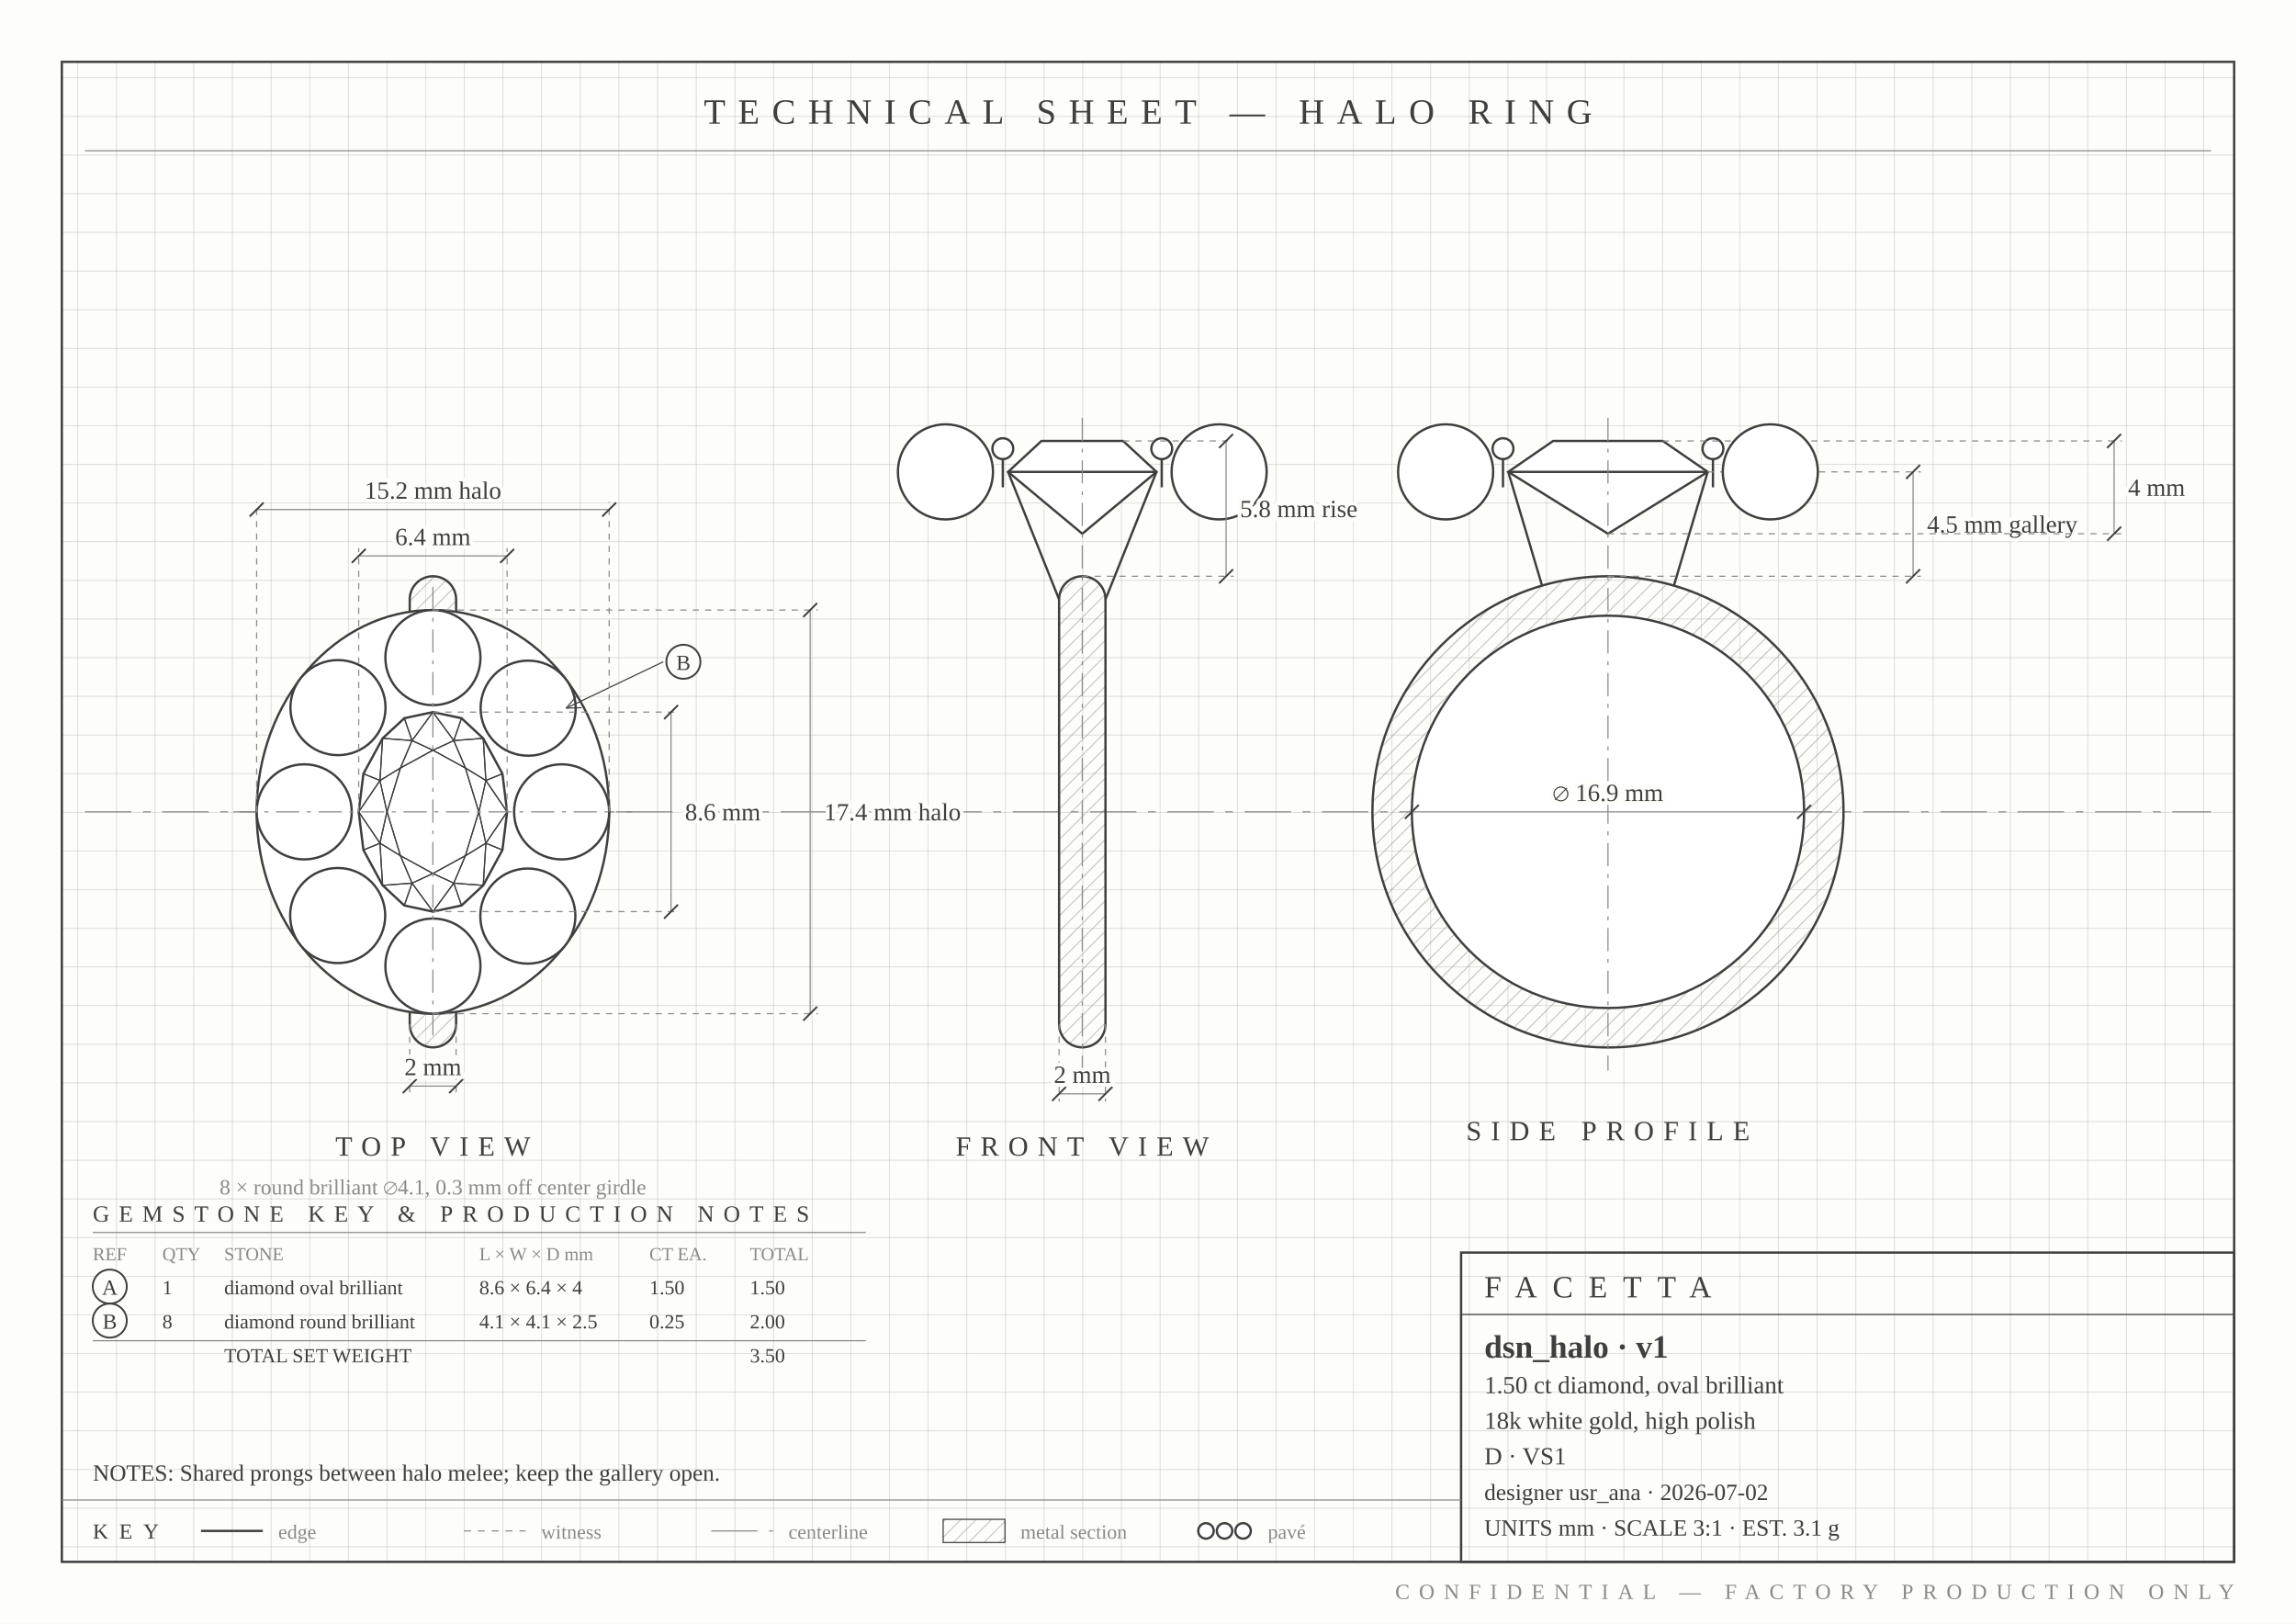
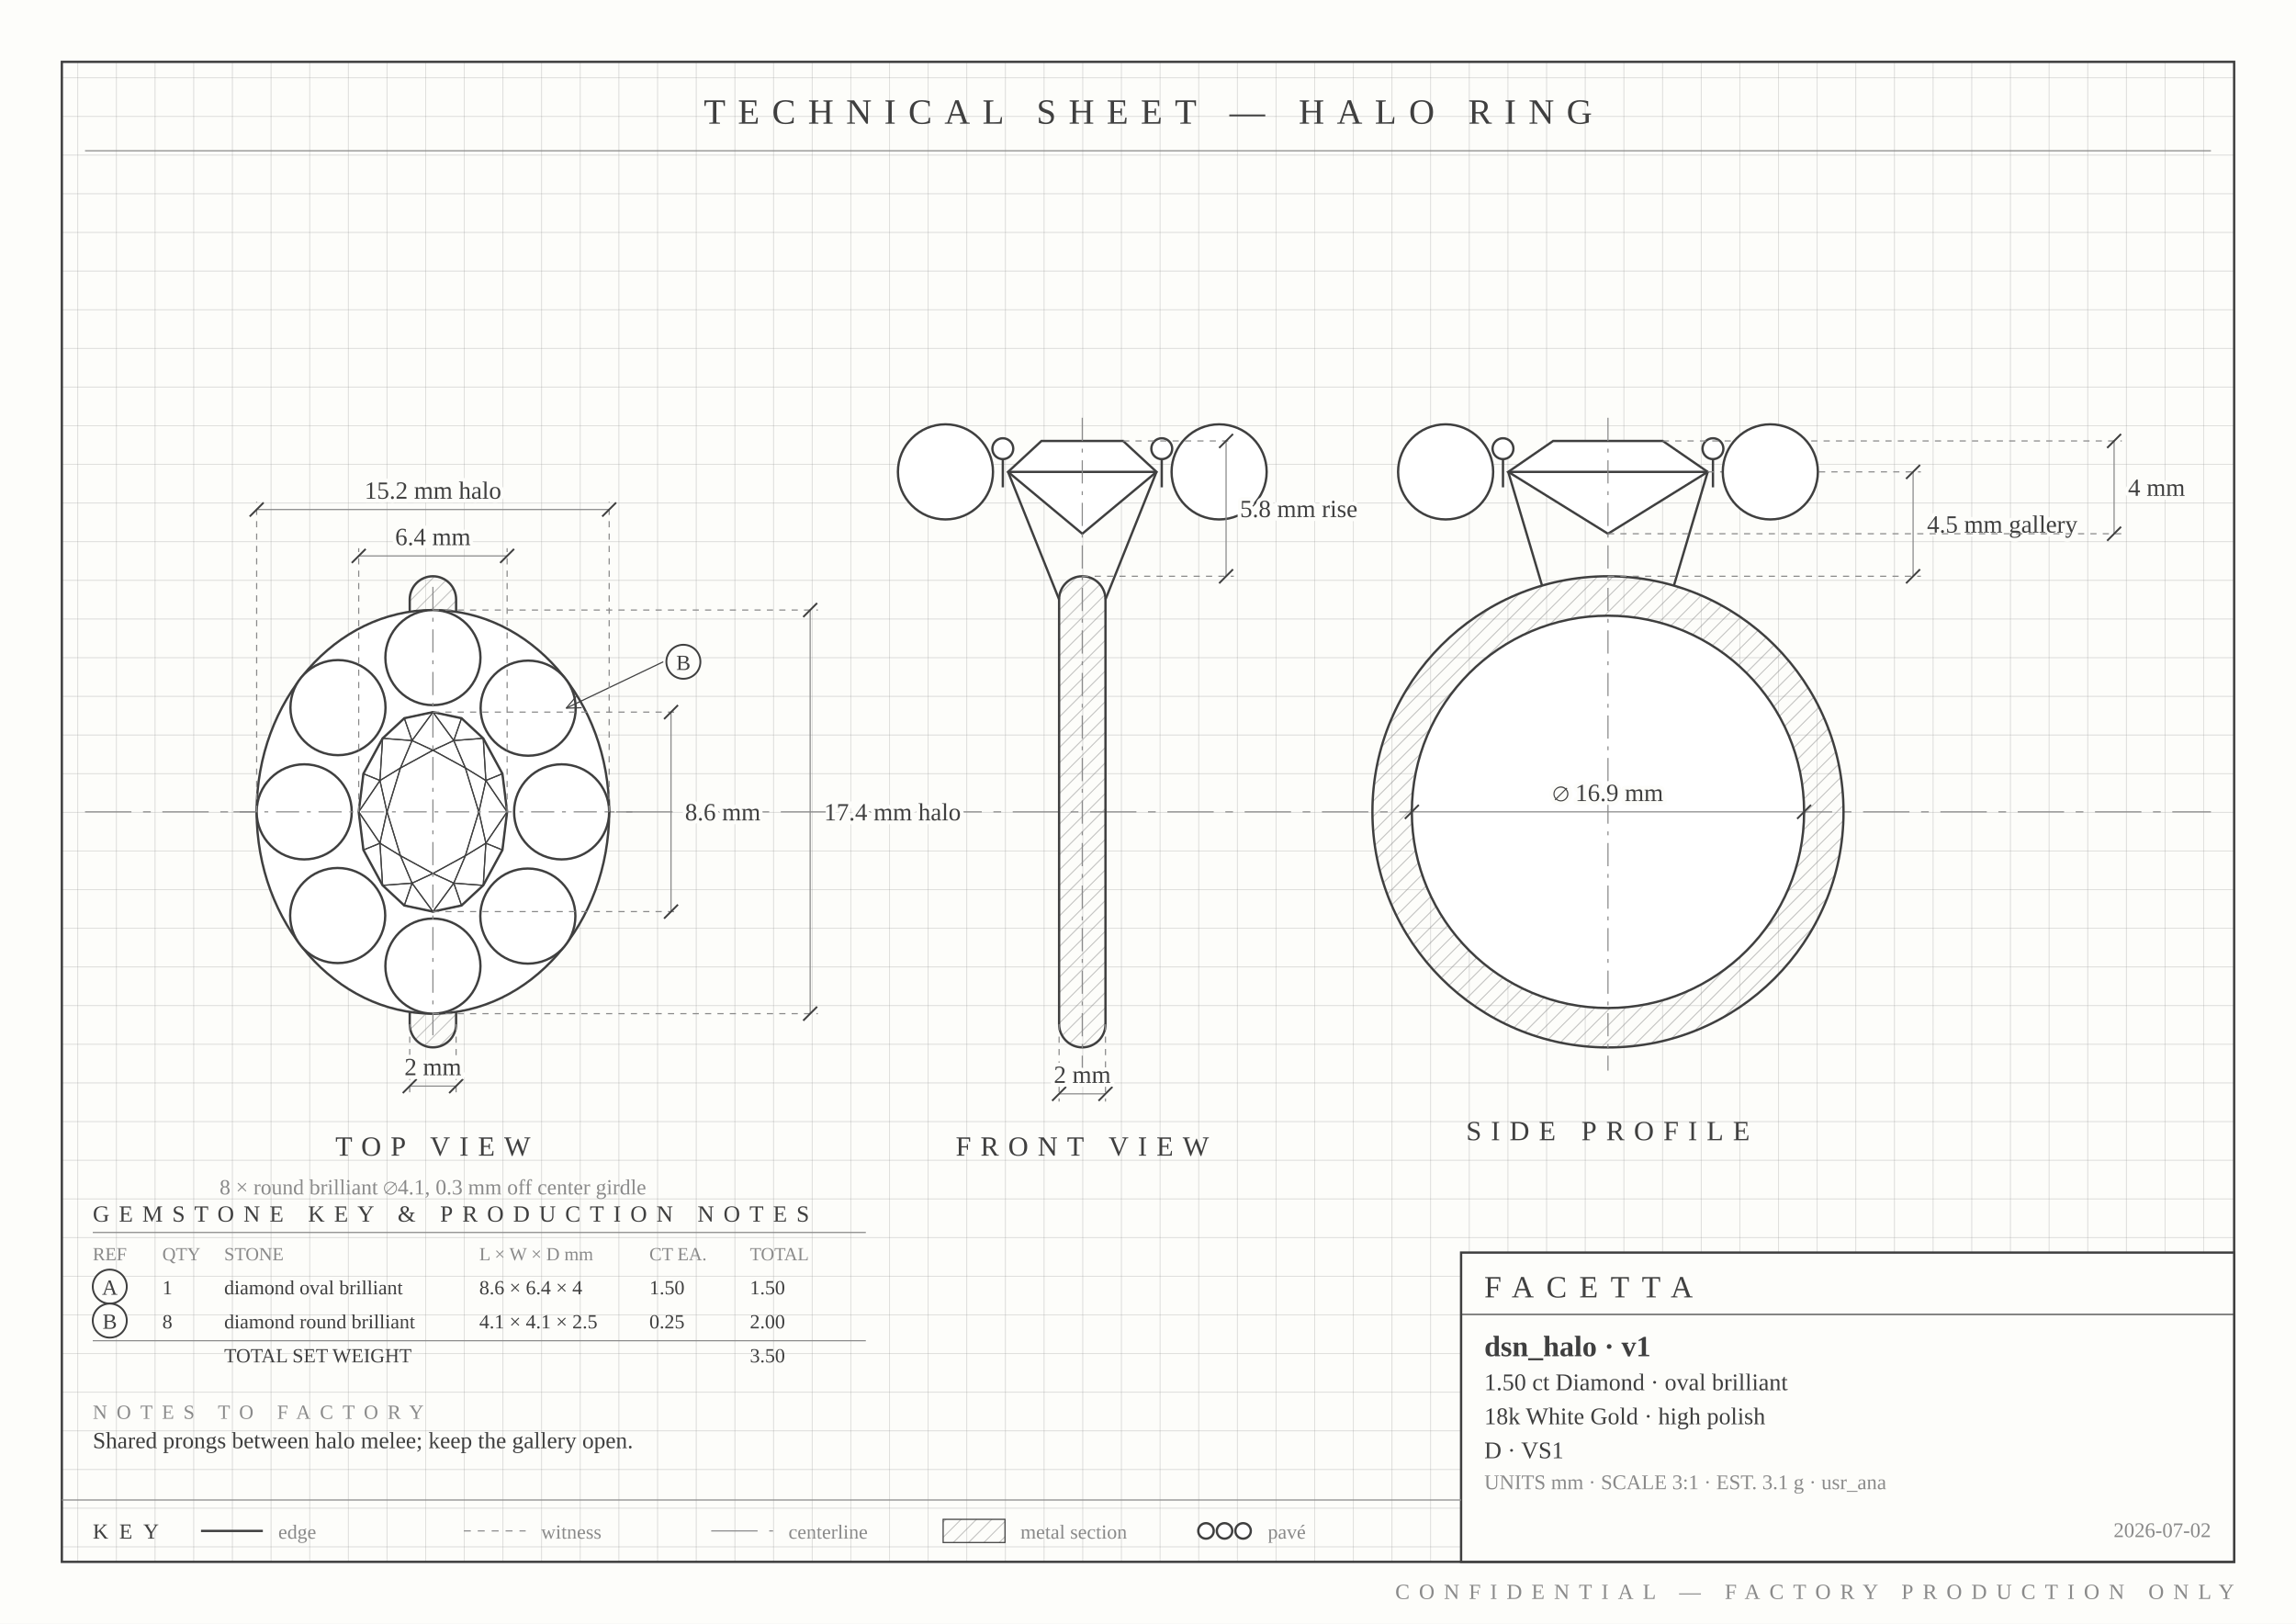
<svg xmlns="http://www.w3.org/2000/svg" viewBox="0 0 297 210" width="297mm" height="210mm" font-family="Georgia, 'Times New Roman', serif">
  <defs>
    <pattern id="hatch" width="1.4" height="1.4" patternTransform="rotate(45)" patternUnits="userSpaceOnUse">
      <line x1="0" y1="0" x2="0" y2="1.4" stroke="#8a8a8a" stroke-width="0.12" />
    </pattern>
    <pattern id="grid" width="5" height="5" patternUnits="userSpaceOnUse">
      <line x1="0" y1="0" x2="5" y2="0" stroke="#8a8a8a" stroke-width="0.06" />
      <line x1="0" y1="0" x2="0" y2="5" stroke="#8a8a8a" stroke-width="0.06" />
    </pattern>
  </defs>
  <rect x="0" y="0" width="297" height="210" fill="#fdfdfa" />
  <rect x="8" y="8" width="281" height="194" fill="url(#grid)" stroke="#3f3f3f" stroke-width="0.3" />
  <text x="148.50" y="16.00" font-family="Georgia, 'Times New Roman', serif" font-size="4.6" fill="#3f3f3f" text-anchor="middle" letter-spacing="1.6">TECHNICAL SHEET — HALO RING</text>
  <line x1="11.00" y1="19.50" x2="286.00" y2="19.50" stroke="#8a8a8a" stroke-width="0.15" />
  <line x1="11.00" y1="105.00" x2="286.00" y2="105.00" stroke="#8a8a8a" stroke-width="0.15" stroke-dasharray="6 1.5 1 1.5" />
  <rect x="53.00" y="74.53" width="6.00" height="60.93" rx="3.00" fill="url(#hatch)" stroke="#3f3f3f" stroke-width="0.3" />
  <ellipse cx="56.00" cy="105.00" rx="22.80" ry="26.10" fill="#ffffff" stroke="#3f3f3f" stroke-width="0.3" />
  <circle cx="56.00" cy="85.05" r="6.15" fill="#ffffff" stroke="#3f3f3f" stroke-width="0.3" />
  <circle cx="68.32" cy="91.59" r="6.15" fill="#ffffff" stroke="#3f3f3f" stroke-width="0.3" />
  <line x1="85.80" y1="85.59" x2="73.24" y2="91.59" stroke="#3f3f3f" stroke-width="0.15" />
  <line x1="73.24" y1="91.59" x2="75.24" y2="91.53" stroke="#3f3f3f" stroke-width="0.15" />
  <line x1="73.24" y1="91.59" x2="74.54" y2="90.06" stroke="#3f3f3f" stroke-width="0.15" />
  <circle cx="88.40" cy="85.59" r="2.2" fill="#fdfdfa" stroke="#3f3f3f" stroke-width="0.24" />
  <text x="88.40" y="86.64" font-family="Georgia, 'Times New Roman', serif" font-size="2.8" fill="#3f3f3f" text-anchor="middle">B</text>
  <circle cx="72.65" cy="105.00" r="6.15" fill="#ffffff" stroke="#3f3f3f" stroke-width="0.3" />
  <circle cx="68.28" cy="118.48" r="6.15" fill="#ffffff" stroke="#3f3f3f" stroke-width="0.3" />
  <circle cx="56.00" cy="124.95" r="6.15" fill="#ffffff" stroke="#3f3f3f" stroke-width="0.3" />
  <circle cx="43.68" cy="118.41" r="6.15" fill="#ffffff" stroke="#3f3f3f" stroke-width="0.3" />
  <circle cx="39.35" cy="105.00" r="6.15" fill="#ffffff" stroke="#3f3f3f" stroke-width="0.3" />
  <circle cx="43.72" cy="91.52" r="6.15" fill="#ffffff" stroke="#3f3f3f" stroke-width="0.3" />
  <polygon points="46.40,105.00 47.01,100.07 49.49,95.50 49.50,95.49 52.30,92.89 52.30,92.89 56.00,92.10 59.70,92.89 59.70,92.89 62.50,95.49 62.51,95.50 64.99,100.07 65.60,105.00 64.99,109.93 62.51,114.50 62.50,114.51 59.70,117.11 59.70,117.11 56.00,117.90 52.30,117.11 52.30,117.11 49.50,114.51 49.49,114.50 47.01,109.93" fill="#ffffff" stroke="#3f3f3f" stroke-width="0.3" />
  <polygon points="58.70,95.78 58.70,95.78 56.00,97.03 56.00,97.03 53.30,95.78 53.30,95.78 56.00,92.10" fill="none" stroke="#3f3f3f" stroke-width="0.15" />
  <polygon points="53.30,114.22 53.30,114.22 56.00,112.97 56.00,112.97 58.70,114.22 58.70,114.22 56.00,117.90" fill="none" stroke="#3f3f3f" stroke-width="0.15" />
  <polygon points="53.30,95.78 53.30,95.78 51.80,99.32 49.15,100.95 49.15,100.94 49.49,95.50 49.50,95.49 49.50,95.49 53.30,95.78" fill="none" stroke="#3f3f3f" stroke-width="0.15" />
  <polygon points="53.30,114.22 53.30,114.22 53.30,114.22 49.50,114.51 49.50,114.51 49.49,114.50 49.15,109.06 49.15,109.05 51.80,110.68" fill="none" stroke="#3f3f3f" stroke-width="0.15" />
  <polygon points="62.50,95.49 62.51,95.50 62.85,100.94 62.85,100.95 60.20,99.32 58.70,95.78 58.70,95.78 58.70,95.78 62.50,95.49" fill="none" stroke="#3f3f3f" stroke-width="0.15" />
  <polygon points="62.51,114.50 62.50,114.51 62.50,114.51 58.70,114.22 58.70,114.22 58.70,114.22 60.20,110.68 62.85,109.05 62.85,109.06" fill="none" stroke="#3f3f3f" stroke-width="0.15" />
  <polygon points="49.15,100.95 50.05,105.00 49.15,109.05 46.40,105.00" fill="none" stroke="#3f3f3f" stroke-width="0.15" />
  <polygon points="62.85,109.05 61.95,105.00 62.85,100.95 65.60,105.00" fill="none" stroke="#3f3f3f" stroke-width="0.15" />
  <polygon points="56.00,92.10 56.00,92.10 53.30,95.78 53.30,95.78 52.30,92.89 52.30,92.89" fill="none" stroke="#3f3f3f" stroke-width="0.15" />
  <polygon points="56.00,117.90 56.00,117.90 52.30,117.11 52.30,117.11 53.30,114.22 53.30,114.22" fill="none" stroke="#3f3f3f" stroke-width="0.15" />
  <polygon points="59.70,92.89 59.70,92.89 58.70,95.78 58.70,95.78 56.00,92.10 56.00,92.10 56.00,92.10" fill="none" stroke="#3f3f3f" stroke-width="0.15" />
  <polygon points="58.70,114.22 58.70,114.22 59.70,117.11 59.70,117.11 56.00,117.90 56.00,117.90 56.00,117.90" fill="none" stroke="#3f3f3f" stroke-width="0.15" />
  <polygon points="60.20,110.67 56.00,112.97 56.00,112.97 51.80,110.67 50.07,105.00 51.80,99.33 56.00,97.03 56.00,97.03 60.20,99.33 61.93,105.00" fill="none" stroke="#3f3f3f" stroke-width="0.15" />
  <polygon points="56.00,97.03 51.80,99.33 51.80,99.32 53.30,95.78" fill="none" stroke="#3f3f3f" stroke-width="0.15" />
  <polygon points="56.00,112.97 53.30,114.22 51.80,110.68 51.80,110.67" fill="none" stroke="#3f3f3f" stroke-width="0.15" />
  <polygon points="58.70,95.78 60.20,99.32 60.20,99.33 56.00,97.03" fill="none" stroke="#3f3f3f" stroke-width="0.15" />
  <polygon points="60.20,110.68 58.70,114.22 56.00,112.97 60.20,110.67" fill="none" stroke="#3f3f3f" stroke-width="0.15" />
  <polygon points="51.80,99.32 51.80,99.33 50.07,105.00 50.05,105.00 49.15,100.95 49.15,100.95" fill="none" stroke="#3f3f3f" stroke-width="0.15" />
  <polygon points="51.80,110.67 51.80,110.68 49.15,109.05 49.15,109.05 50.05,105.00 50.07,105.00" fill="none" stroke="#3f3f3f" stroke-width="0.15" />
  <polygon points="62.85,100.95 61.95,105.00 61.93,105.00 60.20,99.33 60.20,99.32 62.85,100.95" fill="none" stroke="#3f3f3f" stroke-width="0.15" />
  <polygon points="61.93,105.00 61.95,105.00 62.85,109.05 62.85,109.05 60.20,110.68 60.20,110.67" fill="none" stroke="#3f3f3f" stroke-width="0.15" />
  <polygon points="52.30,92.89 53.30,95.78 49.50,95.49" fill="none" stroke="#3f3f3f" stroke-width="0.15" />
  <polygon points="53.30,114.22 52.30,117.11 49.50,114.51" fill="none" stroke="#3f3f3f" stroke-width="0.15" />
  <polygon points="62.50,95.49 58.70,95.78 59.70,92.89" fill="none" stroke="#3f3f3f" stroke-width="0.15" />
  <polygon points="62.50,114.51 59.70,117.11 58.70,114.22" fill="none" stroke="#3f3f3f" stroke-width="0.15" />
  <polygon points="49.49,95.50 49.15,100.94 47.01,100.07" fill="none" stroke="#3f3f3f" stroke-width="0.15" />
  <polygon points="49.15,109.06 49.49,114.50 47.01,109.93" fill="none" stroke="#3f3f3f" stroke-width="0.15" />
  <polygon points="62.85,100.94 62.51,95.50 64.99,100.07" fill="none" stroke="#3f3f3f" stroke-width="0.15" />
  <polygon points="64.99,109.93 62.51,114.50 62.85,109.06" fill="none" stroke="#3f3f3f" stroke-width="0.15" />
  <polygon points="49.15,109.05 49.15,109.05 49.15,109.06 47.01,109.93 47.01,109.93 46.40,105.00 46.40,105.00 46.40,105.00" fill="none" stroke="#3f3f3f" stroke-width="0.15" />
  <polygon points="49.15,100.94 49.15,100.95 49.15,100.95 46.40,105.00 46.40,105.00 47.01,100.07 47.01,100.07" fill="none" stroke="#3f3f3f" stroke-width="0.15" />
  <polygon points="65.60,105.00 65.60,105.00 64.99,109.93 64.99,109.93 62.85,109.06 62.85,109.05 62.85,109.05" fill="none" stroke="#3f3f3f" stroke-width="0.15" />
  <polygon points="64.99,100.07 64.99,100.07 65.60,105.00 65.60,105.00 65.60,105.00 62.85,100.95 62.85,100.95 62.85,100.94" fill="none" stroke="#3f3f3f" stroke-width="0.15" />
  <line x1="56.00" y1="75.90" x2="56.00" y2="134.10" stroke="#8a8a8a" stroke-width="0.15" stroke-dasharray="3 1 0.5 1" />
  <line x1="30.20" y1="105.00" x2="81.80" y2="105.00" stroke="#8a8a8a" stroke-width="0.15" stroke-dasharray="3 1 0.5 1" />
  <line x1="46.40" y1="105.00" x2="46.40" y2="70.90" stroke="#8a8a8a" stroke-width="0.15" stroke-dasharray="0.8 0.8" />
  <line x1="65.60" y1="105.00" x2="65.60" y2="70.90" stroke="#8a8a8a" stroke-width="0.15" stroke-dasharray="0.8 0.8" />
  <line x1="46.40" y1="71.90" x2="65.60" y2="71.90" stroke="#8a8a8a" stroke-width="0.15" />
  <line x1="45.50" y1="72.80" x2="47.30" y2="71.00" stroke="#3f3f3f" stroke-width="0.24" />
  <line x1="64.70" y1="72.80" x2="66.50" y2="71.00" stroke="#3f3f3f" stroke-width="0.24" />
  <text x="56.00" y="70.50" font-family="Georgia, 'Times New Roman', serif" font-size="3.2" fill="#3f3f3f" text-anchor="middle" stroke="#fdfdfa" stroke-width="1.0" stroke-linejoin="round" paint-order="stroke">6.4 mm</text>
  <line x1="33.20" y1="105.00" x2="33.20" y2="64.90" stroke="#8a8a8a" stroke-width="0.15" stroke-dasharray="0.8 0.8" />
  <line x1="78.80" y1="105.00" x2="78.80" y2="64.90" stroke="#8a8a8a" stroke-width="0.15" stroke-dasharray="0.8 0.8" />
  <line x1="33.20" y1="65.90" x2="78.80" y2="65.90" stroke="#8a8a8a" stroke-width="0.15" />
  <line x1="32.30" y1="66.80" x2="34.10" y2="65.00" stroke="#3f3f3f" stroke-width="0.24" />
  <line x1="77.90" y1="66.80" x2="79.70" y2="65.00" stroke="#3f3f3f" stroke-width="0.24" />
  <text x="56.00" y="64.50" font-family="Georgia, 'Times New Roman', serif" font-size="3.2" fill="#3f3f3f" text-anchor="middle" stroke="#fdfdfa" stroke-width="1.0" stroke-linejoin="round" paint-order="stroke">15.2 mm halo</text>
  <line x1="56.00" y1="92.10" x2="87.80" y2="92.10" stroke="#8a8a8a" stroke-width="0.15" stroke-dasharray="0.8 0.8" />
  <line x1="56.00" y1="117.90" x2="87.80" y2="117.90" stroke="#8a8a8a" stroke-width="0.15" stroke-dasharray="0.8 0.8" />
  <line x1="86.80" y1="92.10" x2="86.80" y2="117.90" stroke="#8a8a8a" stroke-width="0.15" />
  <line x1="85.90" y1="93.00" x2="87.70" y2="91.20" stroke="#3f3f3f" stroke-width="0.24" />
  <line x1="85.90" y1="118.80" x2="87.70" y2="117.00" stroke="#3f3f3f" stroke-width="0.24" />
  <text x="88.60" y="106.10" font-family="Georgia, 'Times New Roman', serif" font-size="3.2" fill="#3f3f3f" text-anchor="start" stroke="#fdfdfa" stroke-width="1.0" stroke-linejoin="round" paint-order="stroke">8.6 mm</text>
  <line x1="56.00" y1="78.90" x2="105.80" y2="78.90" stroke="#8a8a8a" stroke-width="0.15" stroke-dasharray="0.8 0.8" />
  <line x1="56.00" y1="131.10" x2="105.80" y2="131.10" stroke="#8a8a8a" stroke-width="0.15" stroke-dasharray="0.8 0.8" />
  <line x1="104.80" y1="78.90" x2="104.80" y2="131.10" stroke="#8a8a8a" stroke-width="0.15" />
  <line x1="103.90" y1="79.80" x2="105.70" y2="78.00" stroke="#3f3f3f" stroke-width="0.24" />
  <line x1="103.90" y1="132.00" x2="105.70" y2="130.20" stroke="#3f3f3f" stroke-width="0.24" />
  <text x="106.60" y="106.10" font-family="Georgia, 'Times New Roman', serif" font-size="3.2" fill="#3f3f3f" text-anchor="start" stroke="#fdfdfa" stroke-width="1.0" stroke-linejoin="round" paint-order="stroke">17.4 mm halo</text>
  <line x1="53.00" y1="132.47" x2="53.00" y2="141.47" stroke="#8a8a8a" stroke-width="0.15" stroke-dasharray="0.8 0.8" />
  <line x1="59.00" y1="132.47" x2="59.00" y2="141.47" stroke="#8a8a8a" stroke-width="0.15" stroke-dasharray="0.8 0.8" />
  <line x1="53.00" y1="140.47" x2="59.00" y2="140.47" stroke="#8a8a8a" stroke-width="0.15" />
  <line x1="52.10" y1="141.37" x2="53.90" y2="139.56" stroke="#3f3f3f" stroke-width="0.24" />
  <line x1="58.10" y1="141.37" x2="59.90" y2="139.56" stroke="#3f3f3f" stroke-width="0.24" />
  <text x="56.00" y="139.06" font-family="Georgia, 'Times New Roman', serif" font-size="3.2" fill="#3f3f3f" text-anchor="middle" stroke="#fdfdfa" stroke-width="1.0" stroke-linejoin="round" paint-order="stroke">2 mm</text>
  <text x="56.00" y="149.47" font-family="Georgia, 'Times New Roman', serif" font-size="3.6" fill="#3f3f3f" text-anchor="middle" letter-spacing="1.2">TOP VIEW</text>
  <text x="56.00" y="154.47" font-family="Georgia, 'Times New Roman', serif" font-size="2.8" fill="#8a8a8a" text-anchor="middle">8 × round brilliant ⌀4.1, 0.3 mm off center girdle</text>
  <rect x="137.00" y="74.53" width="6.00" height="60.93" rx="3.00" fill="url(#hatch)" stroke="#3f3f3f" stroke-width="0.3" />
  <line x1="137.00" y1="77.53" x2="130.40" y2="61.03" stroke="#3f3f3f" stroke-width="0.3" />
  <line x1="143.00" y1="77.53" x2="149.60" y2="61.03" stroke="#3f3f3f" stroke-width="0.3" />
  <polygon points="134.72,57.03 145.28,57.03 149.60,61.03 140.00,69.03 130.40,61.03" fill="#ffffff" stroke="#3f3f3f" stroke-width="0.3" />
  <line x1="130.40" y1="61.03" x2="149.60" y2="61.03" stroke="#3f3f3f" stroke-width="0.3" />
  <line x1="140.00" y1="54.03" x2="140.00" y2="138.47" stroke="#8a8a8a" stroke-width="0.15" stroke-dasharray="3 1 0.5 1" />
  <line x1="129.72" y1="63.03" x2="129.72" y2="58.03" stroke="#3f3f3f" stroke-width="0.3" />
  <circle cx="129.72" cy="58.03" r="1.35" fill="#ffffff" stroke="#3f3f3f" stroke-width="0.3" />
  <line x1="150.28" y1="63.03" x2="150.28" y2="58.03" stroke="#3f3f3f" stroke-width="0.3" />
  <circle cx="150.28" cy="58.03" r="1.35" fill="#ffffff" stroke="#3f3f3f" stroke-width="0.3" />
  <circle cx="122.30" cy="61.03" r="6.15" fill="#ffffff" stroke="#3f3f3f" stroke-width="0.3" />
  <circle cx="157.70" cy="61.03" r="6.15" fill="#ffffff" stroke="#3f3f3f" stroke-width="0.3" />
  <line x1="145.28" y1="57.03" x2="159.60" y2="57.03" stroke="#8a8a8a" stroke-width="0.15" stroke-dasharray="0.8 0.8" />
  <line x1="140.00" y1="74.53" x2="159.60" y2="74.53" stroke="#8a8a8a" stroke-width="0.15" stroke-dasharray="0.8 0.8" />
  <line x1="158.60" y1="57.03" x2="158.60" y2="74.53" stroke="#8a8a8a" stroke-width="0.15" />
  <line x1="157.70" y1="57.93" x2="159.50" y2="56.13" stroke="#3f3f3f" stroke-width="0.24" />
  <line x1="157.70" y1="75.44" x2="159.50" y2="73.63" stroke="#3f3f3f" stroke-width="0.24" />
  <text x="160.40" y="66.88" font-family="Georgia, 'Times New Roman', serif" font-size="3.2" fill="#3f3f3f" text-anchor="start" stroke="#fdfdfa" stroke-width="1.0" stroke-linejoin="round" paint-order="stroke">5.8 mm rise</text>
  <line x1="137.00" y1="132.47" x2="137.00" y2="142.47" stroke="#8a8a8a" stroke-width="0.15" stroke-dasharray="0.8 0.8" />
  <line x1="143.00" y1="132.47" x2="143.00" y2="142.47" stroke="#8a8a8a" stroke-width="0.15" stroke-dasharray="0.8 0.8" />
  <line x1="137.00" y1="141.47" x2="143.00" y2="141.47" stroke="#8a8a8a" stroke-width="0.15" />
  <line x1="136.10" y1="142.37" x2="137.90" y2="140.56" stroke="#3f3f3f" stroke-width="0.24" />
  <line x1="142.10" y1="142.37" x2="143.90" y2="140.56" stroke="#3f3f3f" stroke-width="0.24" />
  <text x="140.00" y="140.06" font-family="Georgia, 'Times New Roman', serif" font-size="3.2" fill="#3f3f3f" text-anchor="middle" stroke="#fdfdfa" stroke-width="1.0" stroke-linejoin="round" paint-order="stroke">2 mm</text>
  <text x="140.00" y="149.47" font-family="Georgia, 'Times New Roman', serif" font-size="3.6" fill="#3f3f3f" text-anchor="middle" letter-spacing="1.2">FRONT VIEW</text>
  <circle cx="208.00" cy="105.00" r="30.47" fill="url(#hatch)" stroke="#3f3f3f" stroke-width="0.3" />
  <circle cx="208.00" cy="105.00" r="25.37" fill="#ffffff" stroke="#3f3f3f" stroke-width="0.3" />
  <line x1="199.47" y1="75.73" x2="195.10" y2="61.03" stroke="#3f3f3f" stroke-width="0.3" />
  <line x1="216.53" y1="75.73" x2="220.90" y2="61.03" stroke="#3f3f3f" stroke-width="0.3" />
  <polygon points="200.91,57.03 215.09,57.03 220.90,61.03 208.00,69.03 195.10,61.03" fill="#ffffff" stroke="#3f3f3f" stroke-width="0.3" />
  <line x1="195.10" y1="61.03" x2="220.90" y2="61.03" stroke="#3f3f3f" stroke-width="0.3" />
  <line x1="208.00" y1="54.03" x2="208.00" y2="138.47" stroke="#8a8a8a" stroke-width="0.15" stroke-dasharray="3 1 0.5 1" />
  <line x1="194.42" y1="63.03" x2="194.42" y2="58.03" stroke="#3f3f3f" stroke-width="0.3" />
  <circle cx="194.42" cy="58.03" r="1.35" fill="#ffffff" stroke="#3f3f3f" stroke-width="0.3" />
  <line x1="221.58" y1="63.03" x2="221.58" y2="58.03" stroke="#3f3f3f" stroke-width="0.3" />
  <circle cx="221.58" cy="58.03" r="1.35" fill="#ffffff" stroke="#3f3f3f" stroke-width="0.3" />
  <line x1="182.63" y1="105.00" x2="233.37" y2="105.00" stroke="#8a8a8a" stroke-width="0.15" />
  <line x1="181.73" y1="105.90" x2="183.53" y2="104.10" stroke="#3f3f3f" stroke-width="0.24" />
  <line x1="232.47" y1="105.90" x2="234.27" y2="104.10" stroke="#3f3f3f" stroke-width="0.24" />
  <text x="208.00" y="103.60" font-family="Georgia, 'Times New Roman', serif" font-size="3.2" fill="#3f3f3f" text-anchor="middle" stroke="#fdfdfa" stroke-width="1.0" stroke-linejoin="round" paint-order="stroke">⌀ 16.9 mm</text>
  <line x1="220.90" y1="61.03" x2="248.47" y2="61.03" stroke="#8a8a8a" stroke-width="0.15" stroke-dasharray="0.8 0.8" />
  <line x1="208.00" y1="74.53" x2="248.47" y2="74.53" stroke="#8a8a8a" stroke-width="0.15" stroke-dasharray="0.8 0.8" />
  <line x1="247.47" y1="61.03" x2="247.47" y2="74.53" stroke="#8a8a8a" stroke-width="0.15" />
  <line x1="246.56" y1="61.93" x2="248.37" y2="60.13" stroke="#3f3f3f" stroke-width="0.24" />
  <line x1="246.56" y1="75.44" x2="248.37" y2="73.63" stroke="#3f3f3f" stroke-width="0.24" />
  <text x="249.27" y="68.88" font-family="Georgia, 'Times New Roman', serif" font-size="3.2" fill="#3f3f3f" text-anchor="start" stroke="#fdfdfa" stroke-width="1.0" stroke-linejoin="round" paint-order="stroke">4.5 mm gallery</text>
  <line x1="215.09" y1="57.03" x2="274.47" y2="57.03" stroke="#8a8a8a" stroke-width="0.15" stroke-dasharray="0.8 0.8" />
  <line x1="208.00" y1="69.03" x2="274.47" y2="69.03" stroke="#8a8a8a" stroke-width="0.15" stroke-dasharray="0.8 0.8" />
  <line x1="273.47" y1="57.03" x2="273.47" y2="69.03" stroke="#8a8a8a" stroke-width="0.15" />
  <line x1="272.57" y1="57.93" x2="274.37" y2="56.13" stroke="#3f3f3f" stroke-width="0.24" />
  <line x1="272.57" y1="69.94" x2="274.37" y2="68.13" stroke="#3f3f3f" stroke-width="0.24" />
  <text x="275.27" y="64.13" font-family="Georgia, 'Times New Roman', serif" font-size="3.2" fill="#3f3f3f" text-anchor="start" stroke="#fdfdfa" stroke-width="1.0" stroke-linejoin="round" paint-order="stroke">4 mm</text>
  <text x="208.00" y="147.47" font-family="Georgia, 'Times New Roman', serif" font-size="3.6" fill="#3f3f3f" text-anchor="middle" letter-spacing="1.2">SIDE PROFILE</text>
  <circle cx="187.00" cy="61.03" r="6.15" fill="#ffffff" stroke="#3f3f3f" stroke-width="0.3" />
  <circle cx="229.00" cy="61.03" r="6.15" fill="#ffffff" stroke="#3f3f3f" stroke-width="0.3" />
  <text x="12.00" y="158.00" font-family="Georgia, 'Times New Roman', serif" font-size="3.0" fill="#3f3f3f" text-anchor="start" letter-spacing="1.2">GEMSTONE KEY &amp; PRODUCTION NOTES</text>
  <line x1="12.00" y1="159.40" x2="112.00" y2="159.40" stroke="#8a8a8a" stroke-width="0.15" />
  <text x="12.00" y="163.00" font-family="Georgia, 'Times New Roman', serif" font-size="2.4" fill="#8a8a8a" text-anchor="start">REF</text>
  <text x="21.00" y="163.00" font-family="Georgia, 'Times New Roman', serif" font-size="2.4" fill="#8a8a8a" text-anchor="start">QTY</text>
  <text x="29.00" y="163.00" font-family="Georgia, 'Times New Roman', serif" font-size="2.4" fill="#8a8a8a" text-anchor="start">STONE</text>
  <text x="62.00" y="163.00" font-family="Georgia, 'Times New Roman', serif" font-size="2.4" fill="#8a8a8a" text-anchor="start">L × W × D mm</text>
  <text x="84.00" y="163.00" font-family="Georgia, 'Times New Roman', serif" font-size="2.4" fill="#8a8a8a" text-anchor="start">CT EA.</text>
  <text x="97.00" y="163.00" font-family="Georgia, 'Times New Roman', serif" font-size="2.4" fill="#8a8a8a" text-anchor="start">TOTAL</text>
  <circle cx="14.20" cy="166.40" r="2.2" fill="#fdfdfa" stroke="#3f3f3f" stroke-width="0.24" />
  <text x="14.20" y="167.45" font-family="Georgia, 'Times New Roman', serif" font-size="2.8" fill="#3f3f3f" text-anchor="middle">A</text>
  <text x="21.00" y="167.40" font-family="Georgia, 'Times New Roman', serif" font-size="2.6" fill="#3f3f3f" text-anchor="start">1</text>
  <text x="29.00" y="167.40" font-family="Georgia, 'Times New Roman', serif" font-size="2.6" fill="#3f3f3f" text-anchor="start">diamond oval brilliant</text>
  <text x="62.00" y="167.40" font-family="Georgia, 'Times New Roman', serif" font-size="2.6" fill="#3f3f3f" text-anchor="start">8.6 × 6.4 × 4</text>
  <text x="84.00" y="167.40" font-family="Georgia, 'Times New Roman', serif" font-size="2.6" fill="#3f3f3f" text-anchor="start">1.50</text>
  <text x="97.00" y="167.40" font-family="Georgia, 'Times New Roman', serif" font-size="2.6" fill="#3f3f3f" text-anchor="start">1.50</text>
  <circle cx="14.20" cy="170.80" r="2.2" fill="#fdfdfa" stroke="#3f3f3f" stroke-width="0.24" />
  <text x="14.20" y="171.85" font-family="Georgia, 'Times New Roman', serif" font-size="2.8" fill="#3f3f3f" text-anchor="middle">B</text>
  <text x="21.00" y="171.80" font-family="Georgia, 'Times New Roman', serif" font-size="2.6" fill="#3f3f3f" text-anchor="start">8</text>
  <text x="29.00" y="171.80" font-family="Georgia, 'Times New Roman', serif" font-size="2.6" fill="#3f3f3f" text-anchor="start">diamond round brilliant</text>
  <text x="62.00" y="171.80" font-family="Georgia, 'Times New Roman', serif" font-size="2.6" fill="#3f3f3f" text-anchor="start">4.1 × 4.1 × 2.5</text>
  <text x="84.00" y="171.80" font-family="Georgia, 'Times New Roman', serif" font-size="2.6" fill="#3f3f3f" text-anchor="start">0.25</text>
  <text x="97.00" y="171.80" font-family="Georgia, 'Times New Roman', serif" font-size="2.6" fill="#3f3f3f" text-anchor="start">2.00</text>
  <line x1="12.00" y1="173.40" x2="112.00" y2="173.40" stroke="#8a8a8a" stroke-width="0.15" />
  <text x="29.00" y="176.20" font-family="Georgia, 'Times New Roman', serif" font-size="2.6" fill="#3f3f3f" text-anchor="start">TOTAL SET WEIGHT</text>
  <text x="97.00" y="176.20" font-family="Georgia, 'Times New Roman', serif" font-size="2.6" fill="#3f3f3f" text-anchor="start">3.50</text>
-   <rect x="189.00" y="162.00" width="100" height="40" fill="none" stroke="#3f3f3f" stroke-width="0.3" />
+   <rect x="189.00" y="162.00" width="100" height="40" fill="#fdfdfa" stroke="#3f3f3f" stroke-width="0.3" />
  <line x1="189.00" y1="170.00" x2="289.00" y2="170.00" stroke="#3f3f3f" stroke-width="0.15" />
-   <text x="192.00" y="167.80" font-family="Georgia, 'Times New Roman', serif" font-size="4.0" fill="#3f3f3f" text-anchor="start" letter-spacing="2.0">FACETTA</text>
-   <text x="192.00" y="175.60" font-family="Georgia, 'Times New Roman', serif" font-size="4.2" fill="#3f3f3f" text-anchor="start" font-weight="bold">dsn_halo  ·  v1</text>
-   <text x="192.00" y="180.20" font-family="Georgia, 'Times New Roman', serif" font-size="3.2" fill="#3f3f3f" text-anchor="start">1.50 ct diamond, oval brilliant</text>
-   <text x="192.00" y="184.80" font-family="Georgia, 'Times New Roman', serif" font-size="3.2" fill="#3f3f3f" text-anchor="start">18k white gold, high polish</text>
-   <text x="192.00" y="189.40" font-family="Georgia, 'Times New Roman', serif" font-size="3.2" fill="#3f3f3f" text-anchor="start">D  ·  VS1</text>
-   <text x="192.00" y="194.00" font-family="Georgia, 'Times New Roman', serif" font-size="3.0" fill="#3f3f3f" text-anchor="start">designer usr_ana  ·  2026-07-02</text>
-   <text x="192.00" y="198.60" font-family="Georgia, 'Times New Roman', serif" font-size="3.0" fill="#3f3f3f" text-anchor="start">UNITS mm  ·  SCALE 3:1  ·  EST. 3.1 g</text>
+   <text x="192.00" y="167.80" font-family="Georgia, 'Times New Roman', serif" font-size="4.0" fill="#3f3f3f" text-anchor="start" letter-spacing="1.6">FACETTA</text>
+   <text x="192.00" y="175.40" font-family="Georgia, 'Times New Roman', serif" font-size="3.8" fill="#3f3f3f" text-anchor="start" font-weight="bold">dsn_halo  ·  v1</text>
+   <text x="192.00" y="179.80" font-family="Georgia, 'Times New Roman', serif" font-size="3.1" fill="#3f3f3f" text-anchor="start">1.50 ct Diamond  ·  oval brilliant</text>
+   <text x="192.00" y="184.20" font-family="Georgia, 'Times New Roman', serif" font-size="3.1" fill="#3f3f3f" text-anchor="start">18k White Gold  ·  high polish</text>
+   <text x="192.00" y="188.60" font-family="Georgia, 'Times New Roman', serif" font-size="3.1" fill="#3f3f3f" text-anchor="start">D  ·  VS1</text>
+   <text x="192.00" y="192.60" font-family="Georgia, 'Times New Roman', serif" font-size="2.7" fill="#8a8a8a" text-anchor="start">UNITS mm  ·  SCALE 3:1  ·  EST. 3.1 g  ·  usr_ana</text>
+   <text x="286.00" y="198.80" font-family="Georgia, 'Times New Roman', serif" font-size="2.7" fill="#8a8a8a" text-anchor="end">2026-07-02</text>
  <line x1="8.00" y1="194.00" x2="189.00" y2="194.00" stroke="#8a8a8a" stroke-width="0.15" />
  <text x="12.00" y="199.00" font-family="Georgia, 'Times New Roman', serif" font-size="2.8" fill="#3f3f3f" text-anchor="start" letter-spacing="1.4">KEY</text>
  <line x1="26.00" y1="198.00" x2="34.00" y2="198.00" stroke="#3f3f3f" stroke-width="0.3" />
  <text x="36.00" y="199.00" font-family="Georgia, 'Times New Roman', serif" font-size="2.6" fill="#8a8a8a" text-anchor="start">edge</text>
  <line x1="60.00" y1="198.00" x2="68.00" y2="198.00" stroke="#8a8a8a" stroke-width="0.15" stroke-dasharray="0.9 0.9" />
  <text x="70.00" y="199.00" font-family="Georgia, 'Times New Roman', serif" font-size="2.6" fill="#8a8a8a" text-anchor="start">witness</text>
  <line x1="92.00" y1="198.00" x2="100.00" y2="198.00" stroke="#8a8a8a" stroke-width="0.15" stroke-dasharray="6 1.5 1 1.5" />
  <text x="102.00" y="199.00" font-family="Georgia, 'Times New Roman', serif" font-size="2.6" fill="#8a8a8a" text-anchor="start">centerline</text>
  <rect x="122.00" y="196.50" width="8" height="3" fill="url(#hatch)" stroke="#3f3f3f" stroke-width="0.15" />
  <text x="132.00" y="199.00" font-family="Georgia, 'Times New Roman', serif" font-size="2.6" fill="#8a8a8a" text-anchor="start">metal section</text>
  <circle cx="156.00" cy="198.00" r="1.00" fill="#ffffff" stroke="#3f3f3f" stroke-width="0.3" />
  <circle cx="158.40" cy="198.00" r="1.00" fill="#ffffff" stroke="#3f3f3f" stroke-width="0.3" />
  <circle cx="160.80" cy="198.00" r="1.00" fill="#ffffff" stroke="#3f3f3f" stroke-width="0.3" />
  <text x="164.00" y="199.00" font-family="Georgia, 'Times New Roman', serif" font-size="2.6" fill="#8a8a8a" text-anchor="start">pavé</text>
-   <text x="12.00" y="191.50" font-family="Georgia, 'Times New Roman', serif" font-size="3.0" fill="#3f3f3f" text-anchor="start">NOTES: Shared prongs between halo melee; keep the gallery open.</text>
+   <text x="12.00" y="183.50" font-family="Georgia, 'Times New Roman', serif" font-size="2.6" fill="#8a8a8a" text-anchor="start" letter-spacing="1.2">NOTES TO FACTORY</text>
+   <text x="12.00" y="187.30" font-family="Georgia, 'Times New Roman', serif" font-size="3.0" fill="#3f3f3f" text-anchor="start">Shared prongs between halo melee; keep the gallery open.</text>
  <text x="289.00" y="206.80" font-family="Georgia, 'Times New Roman', serif" font-size="2.8" fill="#8a8a8a" text-anchor="end" letter-spacing="1.2">CONFIDENTIAL — FACTORY PRODUCTION ONLY</text>
</svg>
